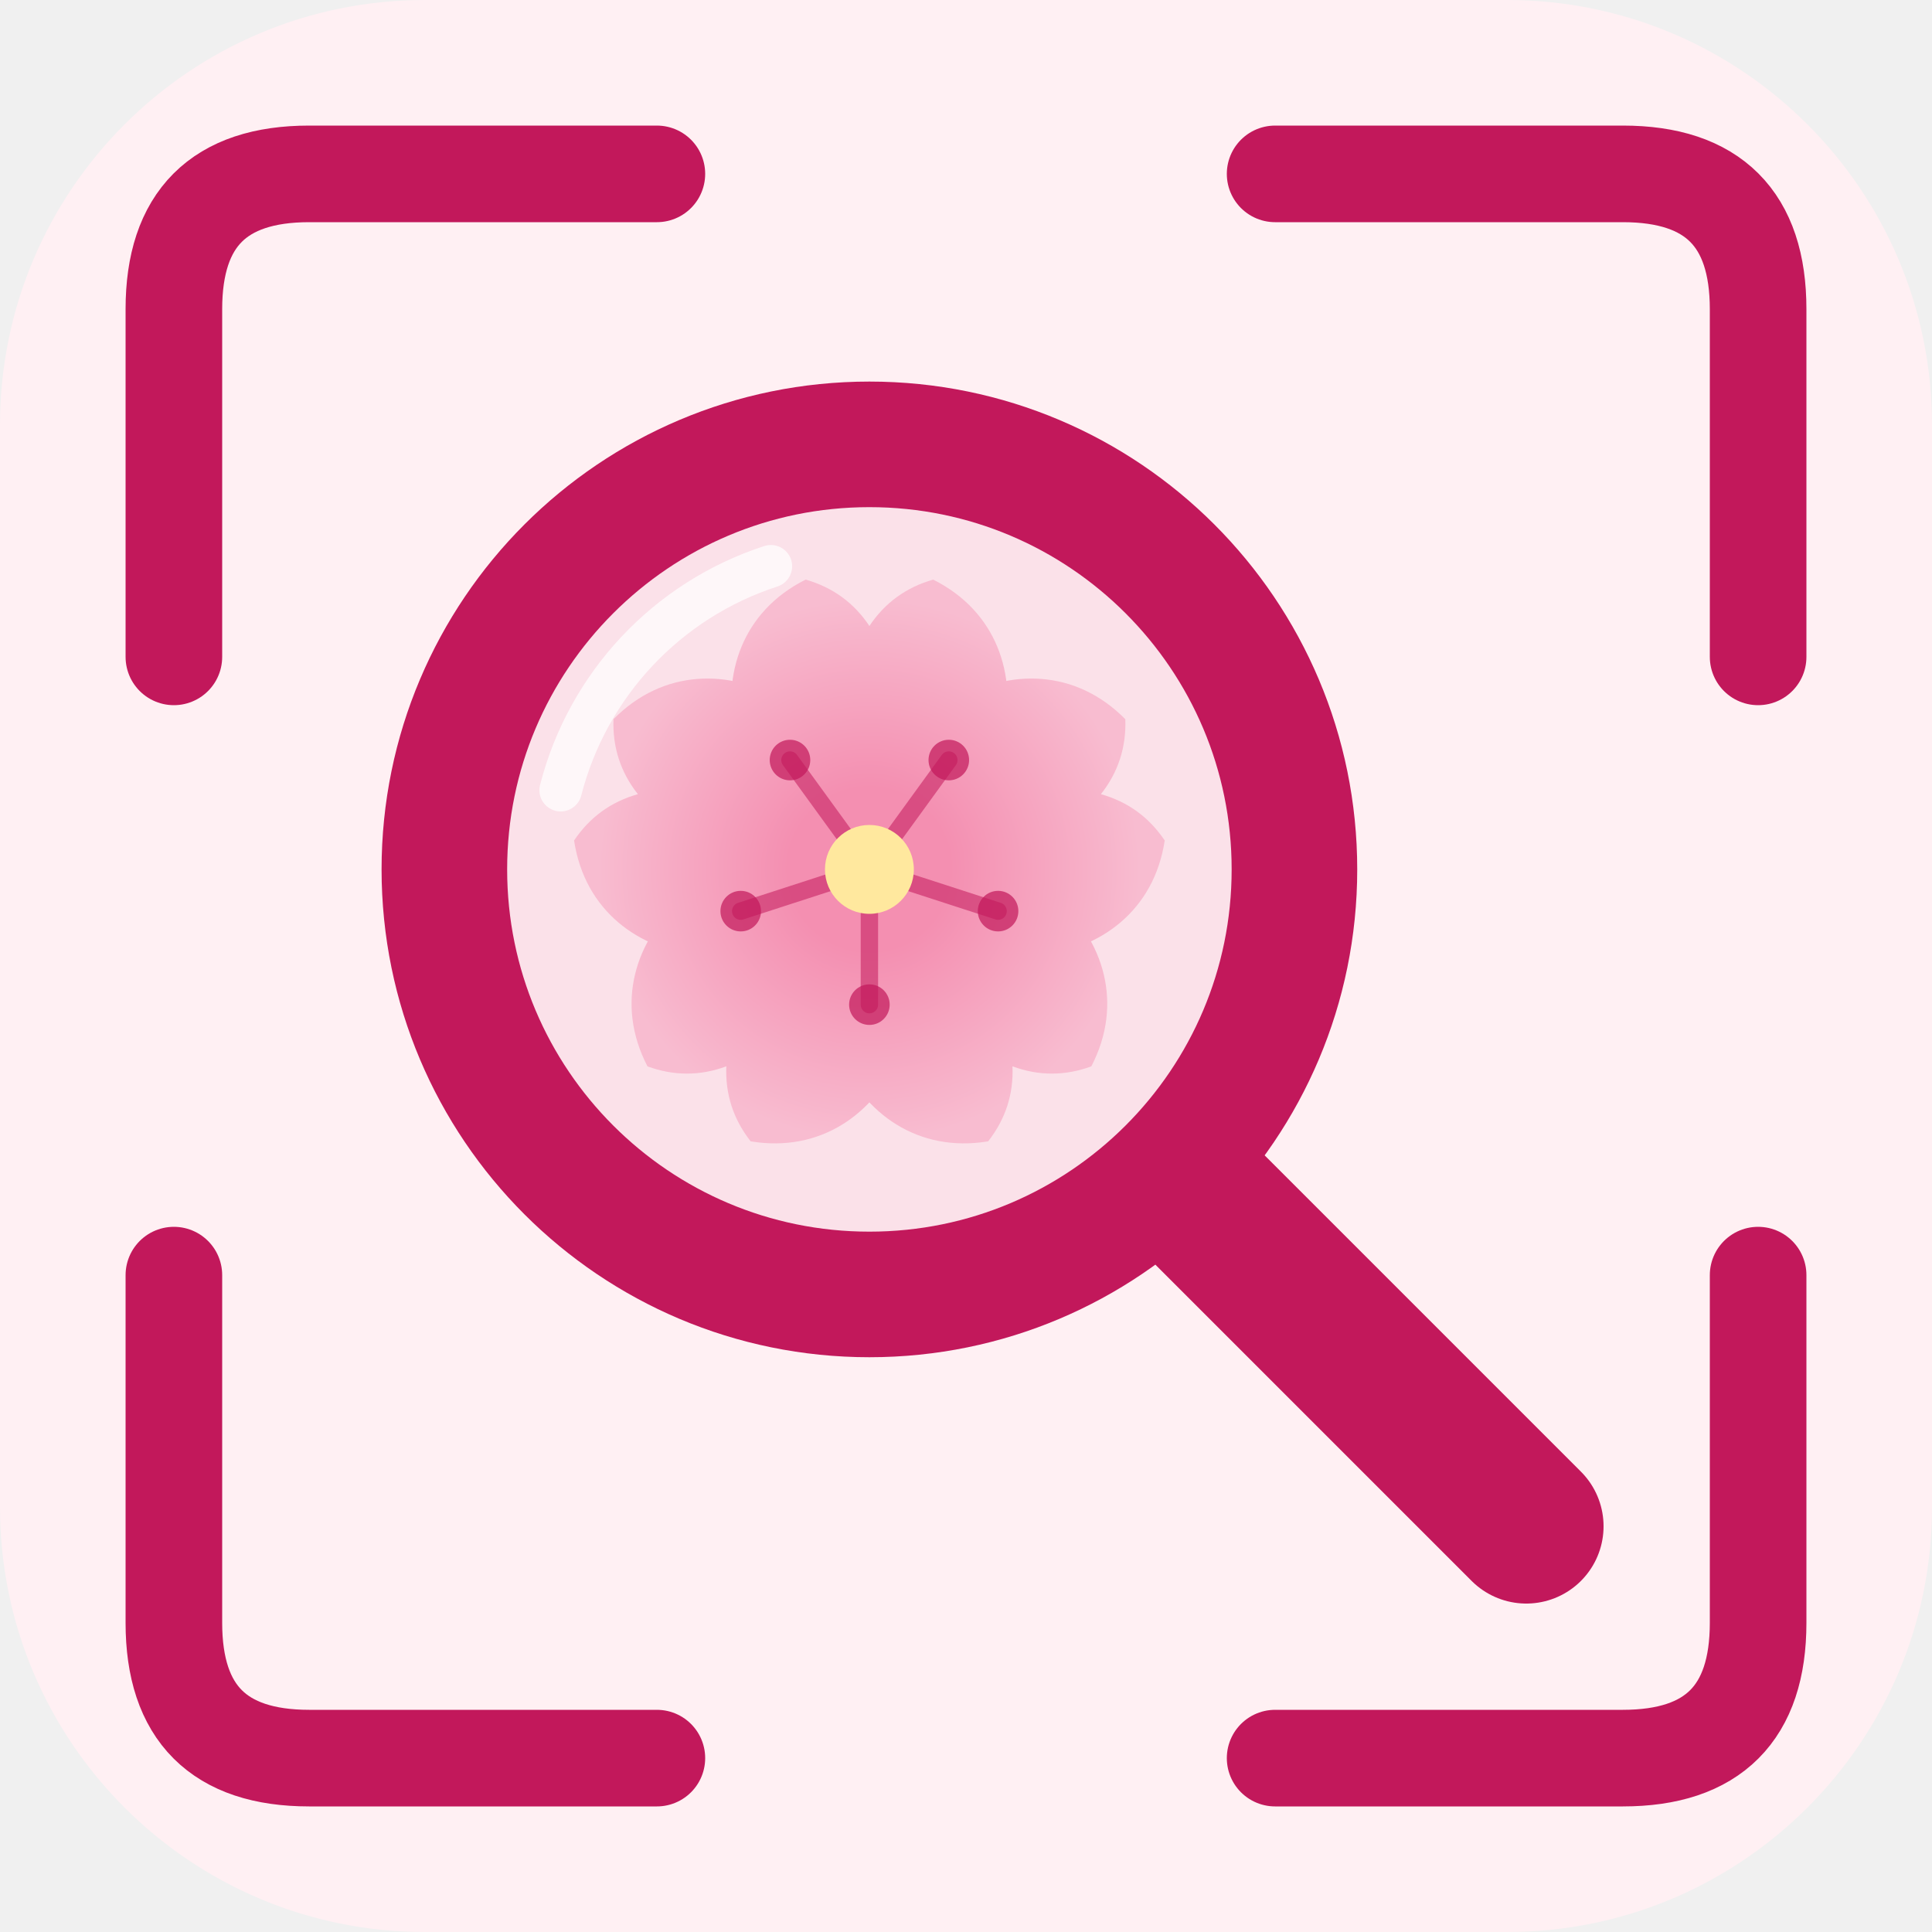
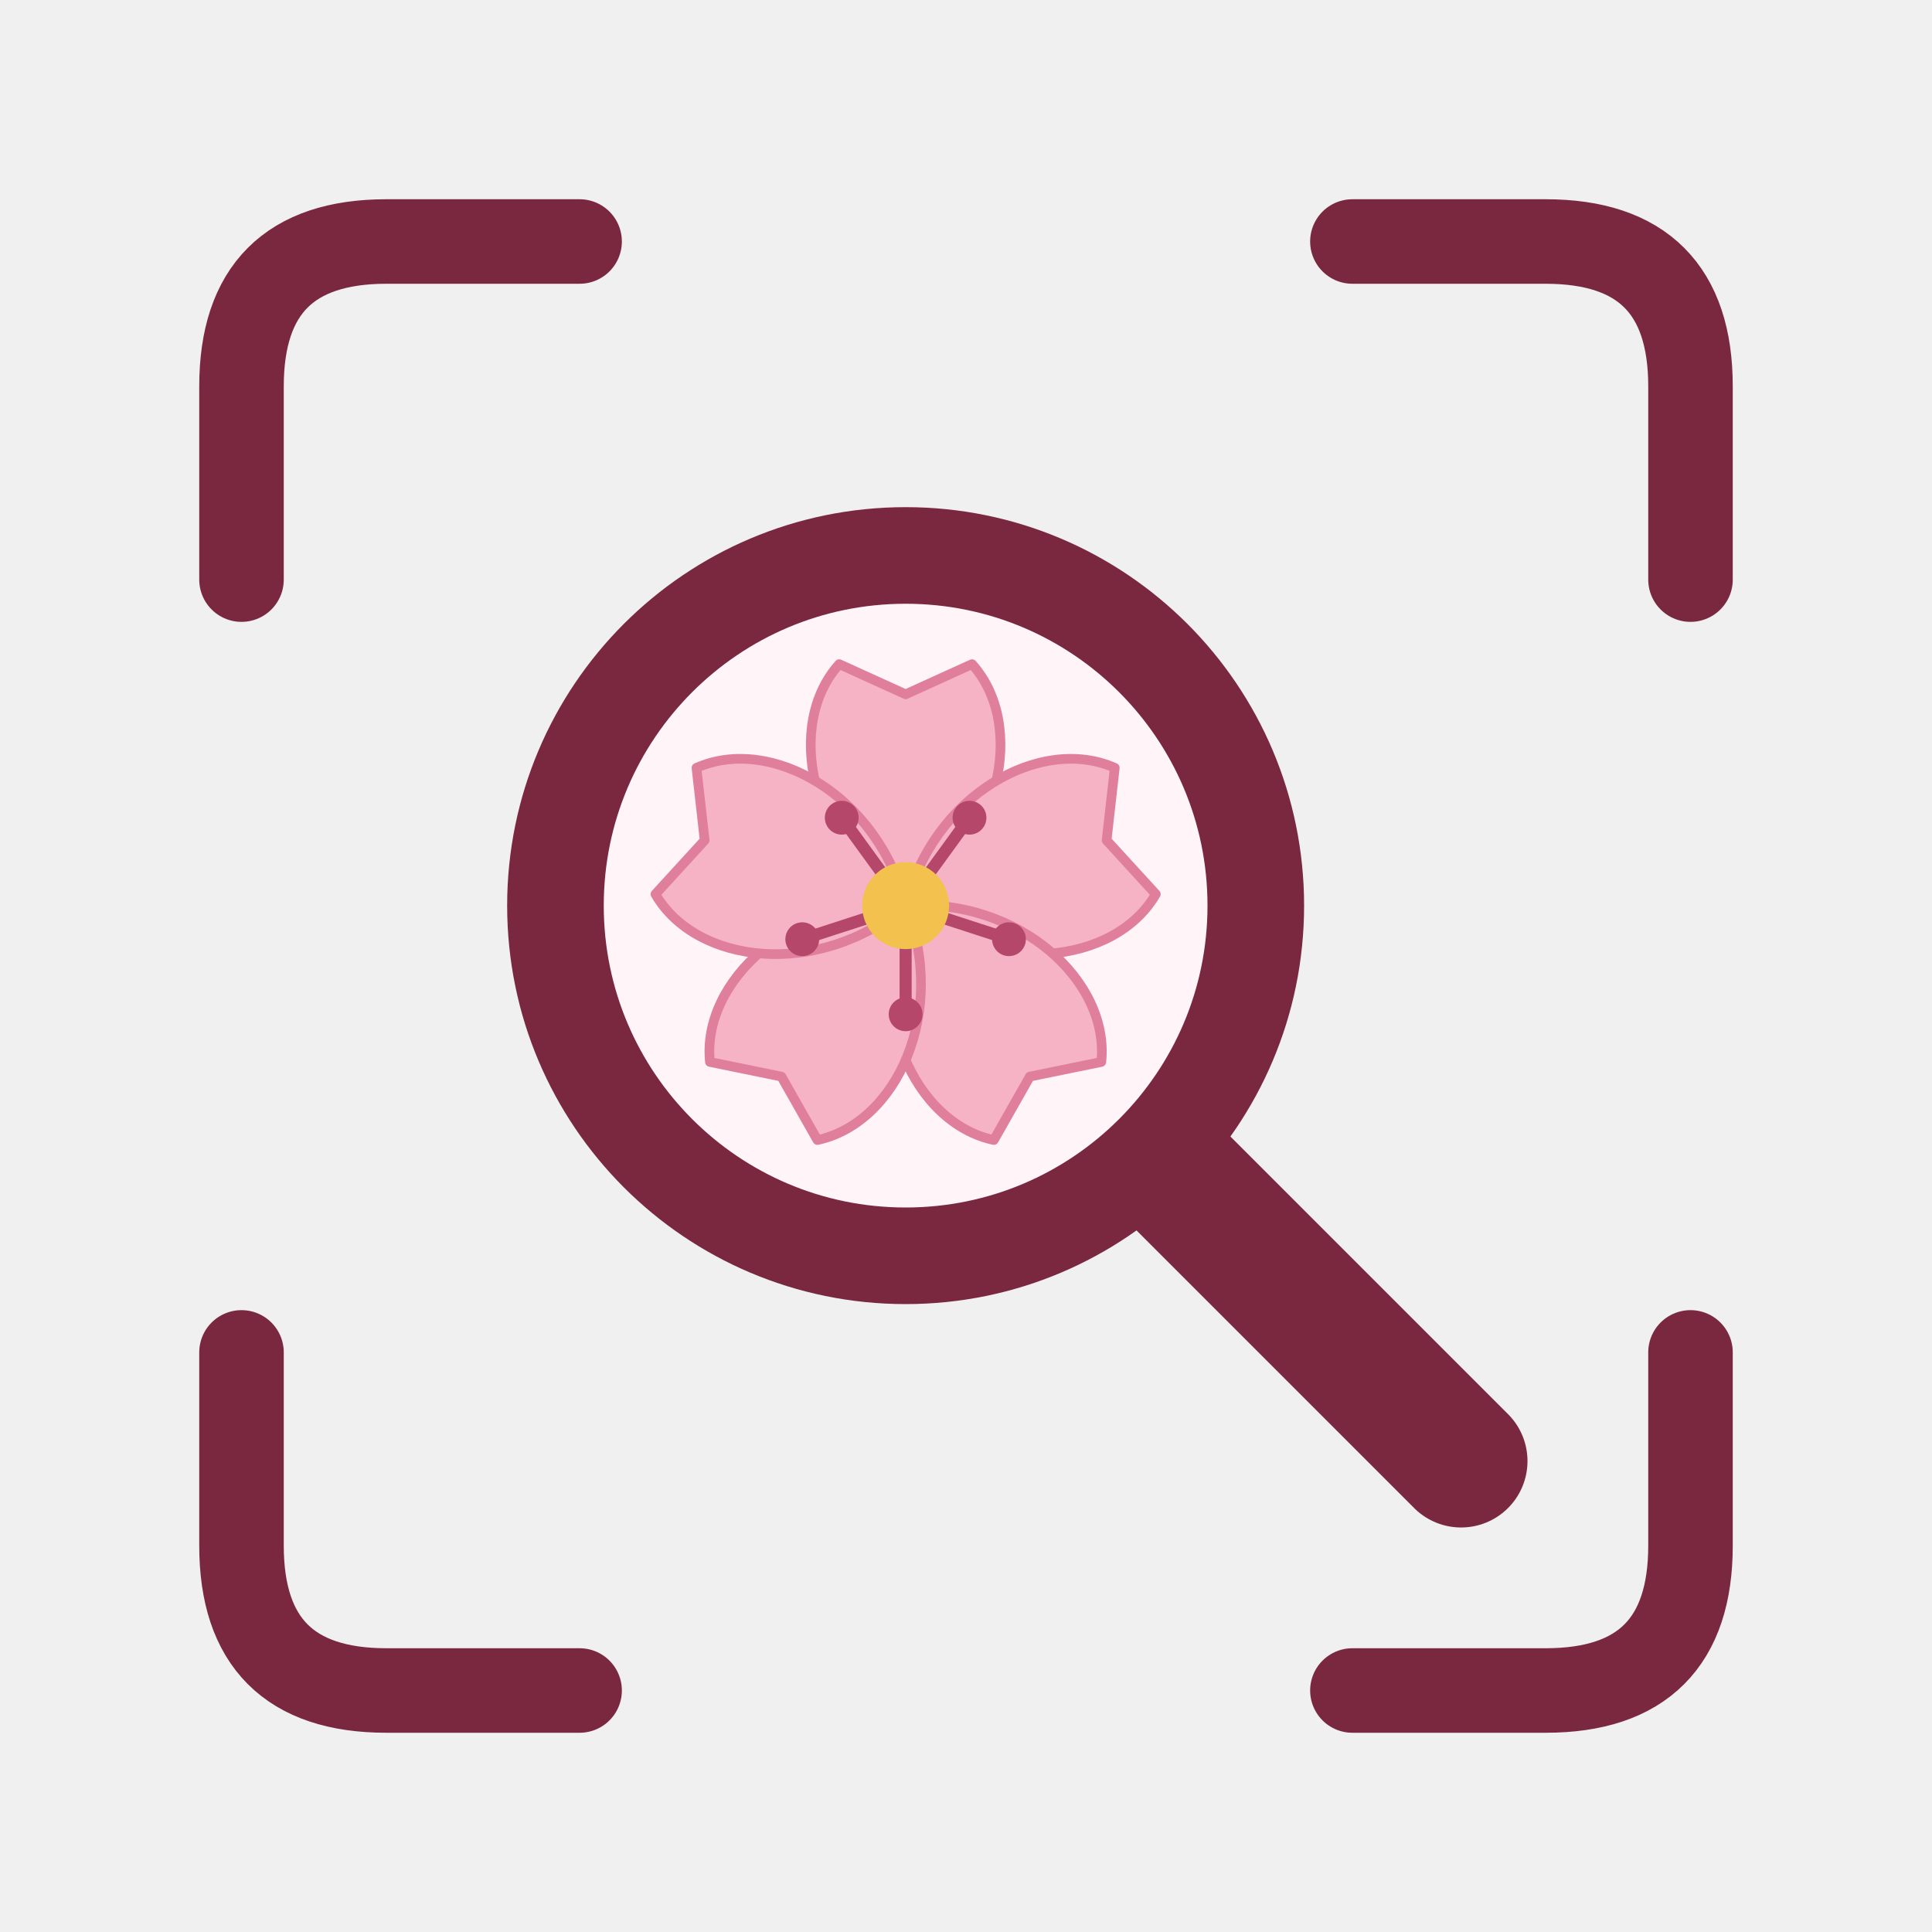
- <svg xmlns="http://www.w3.org/2000/svg" viewBox="0 0 100 100">
-   <defs>
-     <radialGradient id="pg" gradientUnits="userSpaceOnUse" cx="0" cy="0" r=".933">
-       <stop offset=".3" stop-color="#f48fb1" />
-       <stop offset="1" stop-color="#f8bcd0" />
-     </radialGradient>
-   </defs>
-   <rect width="100" height="100" rx="22" fill="#fff0f3" />
-   <g fill="none" stroke="#c2185b" stroke-linecap="round" stroke-linejoin="round">
-     <path stroke-width="5" d="M9 34L9 16Q9 9 16 9L34 9M91 34L91 16Q91 9 84 9L66 9M9 66L9 84Q9 91 16 91L34 91M91 66L91 84Q91 91 84 91L66 91" />
-     <circle cx="45" cy="45" r="22" fill="#c2185b" fill-opacity=".07" stroke="none" />
-     <path stroke-width="8" d="M62.68 62.68L79 79" />
-     <circle cx="45" cy="45" r="22" stroke-width="6.5" />
-     <path d="M29.02 40.90A16.5 16.5 0 0 1 39.90 29.31" stroke="#fff" stroke-opacity=".75" stroke-width="2.2" />
+ <svg xmlns="http://www.w3.org/2000/svg" viewBox="-80 -80 160 160" width="512" height="512">
+   <g fill="none" stroke="#7A2840" stroke-width="7" stroke-linecap="round" stroke-linejoin="round">
+     <path d="M-60,-32 V-48 Q-60,-60 -48,-60 H-32" />
+     <path d="M32,-60 H48 Q60,-60 60,-48 V-32" />
+     <path d="M60,32 V48 Q60,60 48,60 H32" />
+     <path d="M-32,60 H-48 Q-60,60 -60,48 V32" />
  </g>
-   <path transform="translate(45 45) rotate(0) scale(15)" d="M0 0C-.5-.12-.66-.78-.22-1Q-.08-.96 0-.84Q.08-.96 .22-1C.66-.78 .5-.12 0 0Z" fill="url(#pg)" />
-   <path transform="translate(45 45) rotate(72) scale(15)" d="M0 0C-.5-.12-.66-.78-.22-1Q-.08-.96 0-.84Q.08-.96 .22-1C.66-.78 .5-.12 0 0Z" fill="url(#pg)" />
-   <path transform="translate(45 45) rotate(144) scale(15)" d="M0 0C-.5-.12-.66-.78-.22-1Q-.08-.96 0-.84Q.08-.96 .22-1C.66-.78 .5-.12 0 0Z" fill="url(#pg)" />
-   <path transform="translate(45 45) rotate(216) scale(15)" d="M0 0C-.5-.12-.66-.78-.22-1Q-.08-.96 0-.84Q.08-.96 .22-1C.66-.78 .5-.12 0 0Z" fill="url(#pg)" />
-   <path transform="translate(45 45) rotate(288) scale(15)" d="M0 0C-.5-.12-.66-.78-.22-1Q-.08-.96 0-.84Q.08-.96 .22-1C.66-.78 .5-.12 0 0Z" fill="url(#pg)" />
-   <g stroke="#c2185b" stroke-opacity=".55" stroke-width=".9" stroke-linecap="round" fill="none">
-     <path d="M45 45L49.11 39.34" />
-     <circle cx="49.11" cy="39.34" r="1.05" fill="#c2185b" fill-opacity=".7" stroke="none" />
-     <path d="M45 45L51.66 47.16" />
-     <circle cx="51.66" cy="47.16" r="1.05" fill="#c2185b" fill-opacity=".7" stroke="none" />
-     <path d="M45 45L45.00 52.00" />
-     <circle cx="45.00" cy="52.00" r="1.05" fill="#c2185b" fill-opacity=".7" stroke="none" />
-     <path d="M45 45L38.34 47.16" />
-     <circle cx="38.34" cy="47.16" r="1.05" fill="#c2185b" fill-opacity=".7" stroke="none" />
-     <path d="M45 45L40.89 39.34" />
-     <circle cx="40.89" cy="39.34" r="1.05" fill="#c2185b" fill-opacity=".7" stroke="none" />
+   <line x1="17" y1="17" x2="41" y2="41" stroke="#7A2840" stroke-width="11" stroke-linecap="round" />
+   <circle cx="-5" cy="-5" r="29" fill="#FFF4F7" stroke="#7A2840" stroke-width="8" />
+   <g transform="translate(-5,-5)">
+     <g fill="#F6B3C5" stroke="#E07F9B" stroke-width="0.8" stroke-linejoin="round">
+       <path transform="rotate(0)" d="M0,0 C-8,-5 -10,-15 -5.5,-20 L0,-17.5 L5.5,-20 C10,-15 8,-5 0,0 Z" />
+       <path transform="rotate(72)" d="M0,0 C-8,-5 -10,-15 -5.5,-20 L0,-17.5 L5.5,-20 C10,-15 8,-5 0,0 Z" />
+       <path transform="rotate(144)" d="M0,0 C-8,-5 -10,-15 -5.5,-20 L0,-17.5 L5.5,-20 C10,-15 8,-5 0,0 Z" />
+       <path transform="rotate(216)" d="M0,0 C-8,-5 -10,-15 -5.5,-20 L0,-17.5 L5.5,-20 C10,-15 8,-5 0,0 Z" />
+       <path transform="rotate(288)" d="M0,0 C-8,-5 -10,-15 -5.5,-20 L0,-17.5 L5.5,-20 C10,-15 8,-5 0,0 Z" />
+     </g>
+     <g stroke="#B5476A" stroke-width="1" stroke-linecap="round">
+       <line x1="0" y1="0" x2="0" y2="-8.5" transform="rotate(36)" />
+       <line x1="0" y1="0" x2="0" y2="-8.5" transform="rotate(108)" />
+       <line x1="0" y1="0" x2="0" y2="-8.5" transform="rotate(180)" />
+       <line x1="0" y1="0" x2="0" y2="-8.5" transform="rotate(252)" />
+       <line x1="0" y1="0" x2="0" y2="-8.5" transform="rotate(324)" />
+     </g>
+     <g fill="#B5476A">
+       <circle cx="0" cy="-9" r="1.4" transform="rotate(36)" />
+       <circle cx="0" cy="-9" r="1.4" transform="rotate(108)" />
+       <circle cx="0" cy="-9" r="1.4" transform="rotate(180)" />
+       <circle cx="0" cy="-9" r="1.4" transform="rotate(252)" />
+       <circle cx="0" cy="-9" r="1.4" transform="rotate(324)" />
+     </g>
+     <circle r="3.6" fill="#F2C14E" />
  </g>
-   <circle cx="45" cy="45" r="2.3" fill="#ffe89e" />
</svg>
